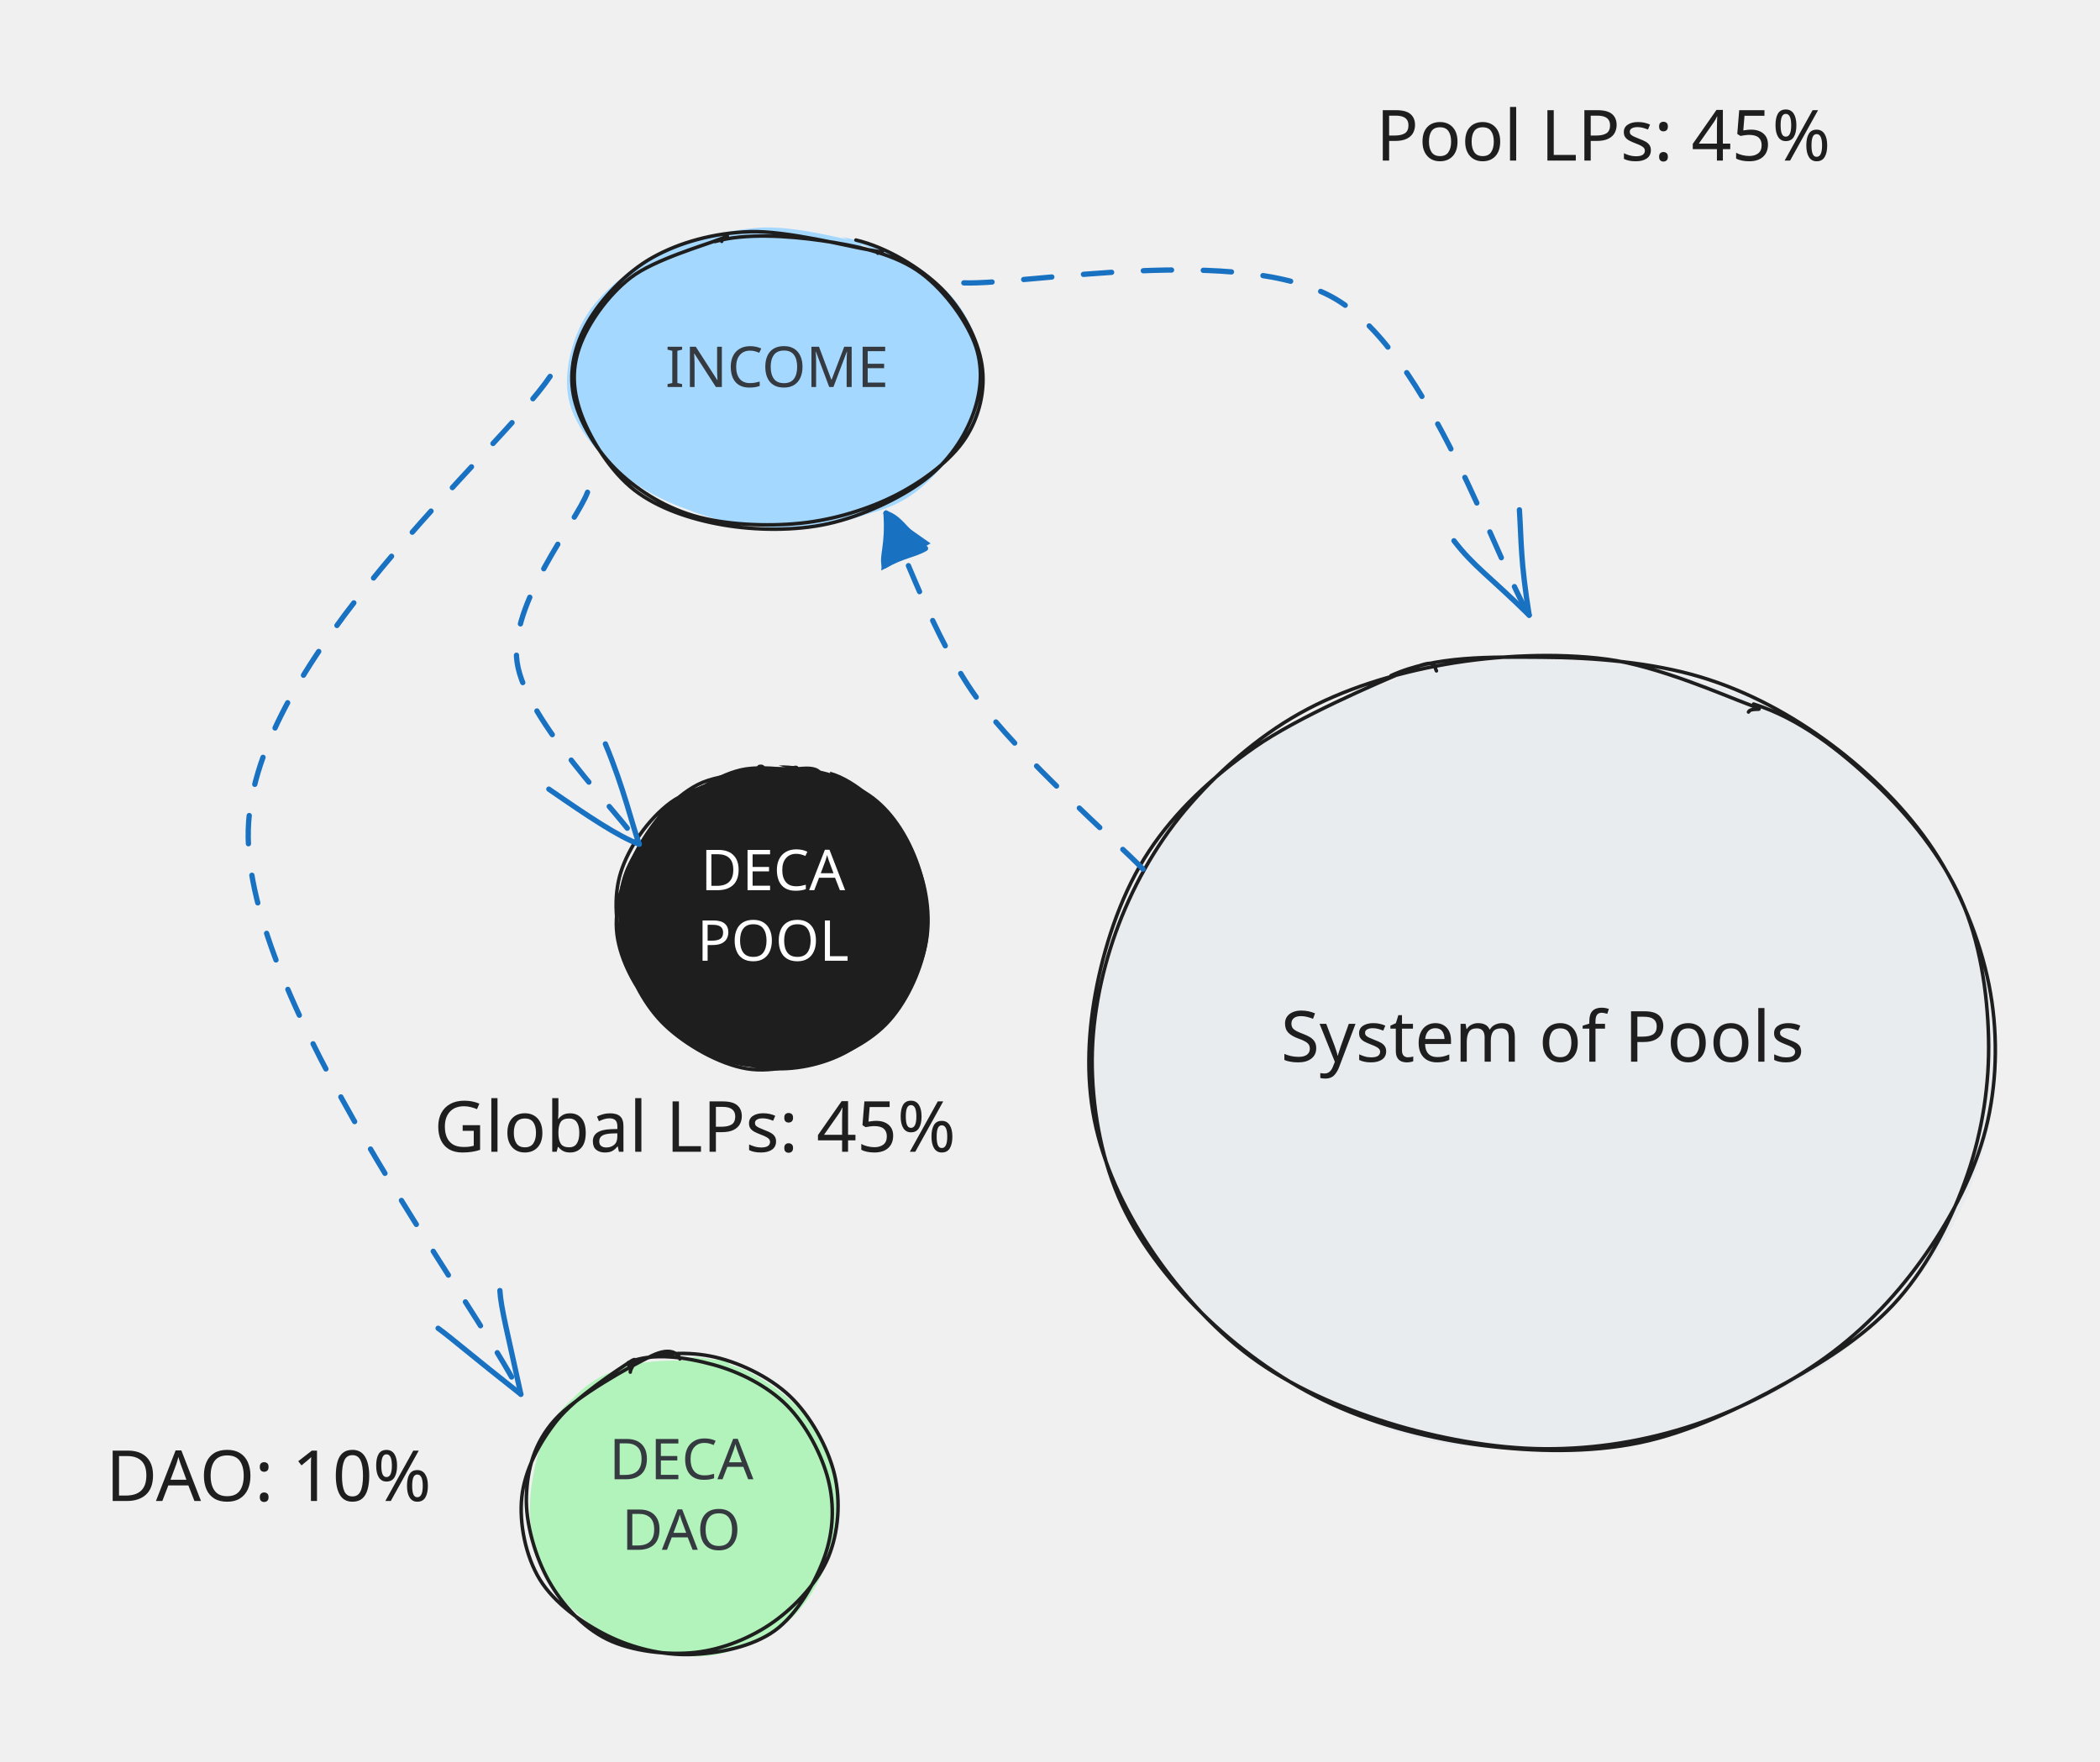
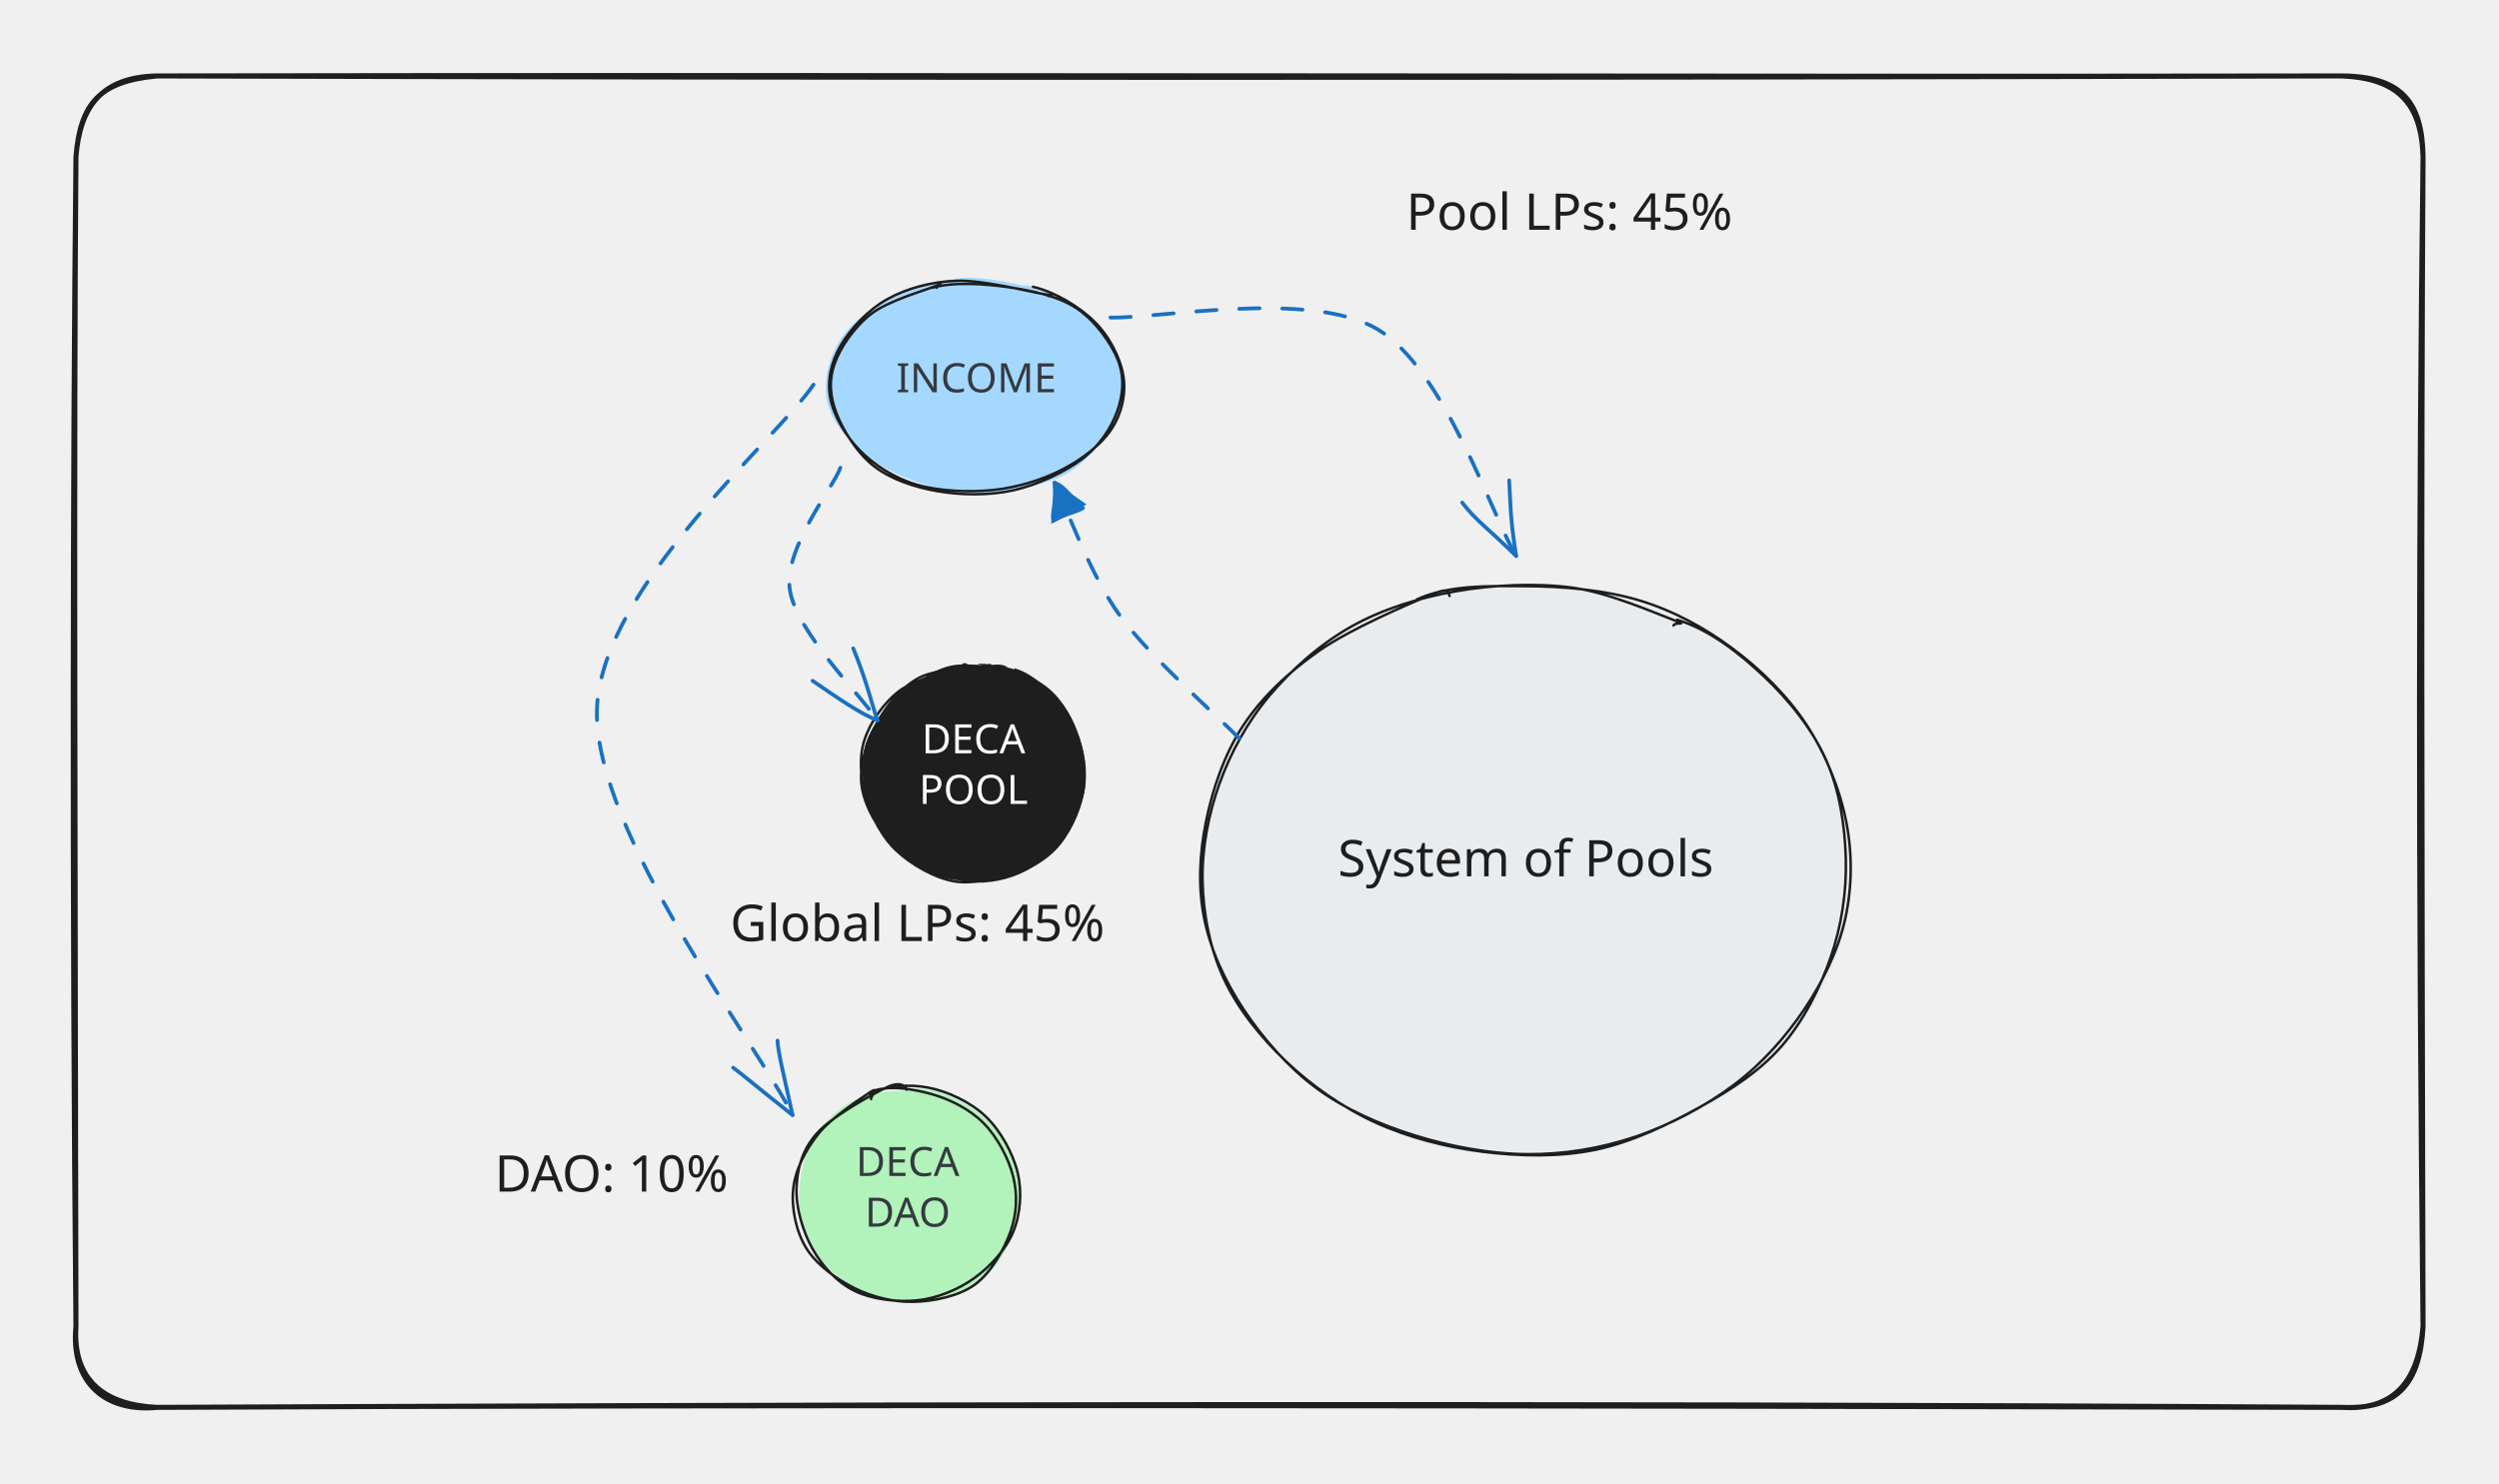
- <svg xmlns="http://www.w3.org/2000/svg" version="1.1" viewBox="0 0 595.225 499.5" width="1190.449" height="999">
+ <svg xmlns="http://www.w3.org/2000/svg" version="1.1" viewBox="0 0 987 586" width="1974" height="1172">
  
-   eyJ2ZXJzaW9uIjoiMSIsImVuY29kaW5nIjoiYnN0cmluZyIsImNvbXByZXNzZWQiOnRydWUsImVuY29kZWQiOiJ4nO1bWVfbSFx1MDAxNn7nV3A8p9+CuvYlb8aExDRbhyxAT1x1MDAxZo6wZVtYlowlwE6f/Pe5JcBabMnCNlx1MDAwMWbG5Fx1MDAxMKgqSVdV9S23qvhnY3OzXHUwMDE2TYZO7f1mzVx1MDAxObdsz22P7LvaO1N+64xCN/ChisS/h8HNqFx1MDAxNbfsRdEwfP/77/ZwaHXd6DJcYvpWK1x1MDAxONxf5njOwPGjXHUwMDEwXHUwMDFh/lx1MDAwNb9vbv5cdTAwMTN/Tz/I89xh6MTN44rUk1xiyZdcdTAwMWVcdTAwMDZ+/FQtNFwiWIqkgVx1MDAxYu7Aw1wip1xytVx1MDAxZNtcdTAwMGKdpMZcdTAwMTTV6oN+n7X2/Fx1MDAxM8/+eDCue1dbY8WTp3ZcXM87iSZeXHUwMDFjU1x1MDAxOMCrJ3VhNFxu+s53t1x1MDAxZPWgXHUwMDE258qLrlx1MDAxYVx1MDAwNTfdnu+EYeaaYGi33Ghiylx1MDAxMJqW2n43vkdSMobfpERcdTAwMTYhTDCiOFZKTyvN5ZQwi+dCaVx1MDAwNF4wMqH8XHUwMDBiO+YrXHTm0m71u1x1MDAxMJHfTto42mk5naTN3cNcdTAwMGJcdTAwMTLOLZ3+sGmTnuN2e1E8NNxC6Vx1MDAwZk1CceIxIFx1MDAxODNcIjGmydUmgGGzXHUwMDFkT4a/k55cdTAwMWbZXHUwMDAzp2ku8W88L919fvuh+1x1MDAxZSdNMm3IQ8nP5FxyTftcdTAwMGb56ZaecplpXHUwMDE3OeNo+uqpabLn9q/pId2vN75cIvHx7NPHqy90uzZt9/Pd/NveX9z5cN6it+OvvVGzv9fo8pPdu0Ev+5TH59ujUXBX9b5XzYH91ffFXHUwMDAxV3u97eM/d1x1MDAwZiedo2r3ffgp6e6bYdu+R1x0loRLhDhcdTAwMTNSJDPJc/1+fiy8oNVPgLWRXG54XHUwMDA2zpl+TWGZXHUwMDE1QllQKSRHVFWG8vwxWieU23bYc1xusIyWwrKi1FwiiFx1MDAxM6RcdOVcYqMsmFx1MDAxOYCZccRcdTAwMTRcdTAwMDBG8DRmllx1MDAwMHY0sv1waI9cdTAwMDBcYrPgxlx1MDAxNFlcYmtOMeFzYM3zMMZUc0EoSo3f0jDOVMzgtWiKXG5NNFVCsCdM0SSqwI9O3Fx1MDAxZjFloEzprj1wPdP3ySvHc1x1MDAxNzrwZFx1MDAxMkbOYDPobFx1MDAxZVx1MDAwN4FcdTAwMTfWMlxy6p7bNVx1MDAxM7rWgsCdUWauRy6I5rTBwG23vdRQteCptus7o2ZcdTAwMTVBXG5Gbtf1be/LoqCgN5xPj1x1MDAwM4it1Fx1MDAxMF7aoWNqTbkuRW2JXGJjxfKlj8hljFxuzlx1MDAxOKouwtuT88lg//pqe+uyfSmwr/euxuHrXHUwMDE2YUFFiVxic7GiXGLn2zziVMmsXHUwMDA2J8+dglXNXHUwMDAxK1KYXG6GX5fm3o89XHUwMDFlo4OTxmTSdI7rXHUwMDA39eg62L36cT5fxGIgVtTG3daX61Y4Otg/51/0TuPjd35cdTAwMTV8flvaiIUqglx1MDAxONAv6CNTqVx1MDAxMV2EsfJ+fmaMLSeOgiuLUiZcdTAwMTCSRFx1MDAwYpVcdTAwMTNHKpWlmdRcdTAwMDJLrbnEslx1MDAxMHCd+FNcdTAwMGW4S9Ihl5ezgGPU4jDcSs6RRYZmkKZcYkSKXHUwMDAwcC8mi1xuLFx1MDAwNXTWqrKIRVVZ3PnQqP/bPz462n8mRVxcoFx1MDAwZXlFNPFko6kkhZQvK4WEXHUwMDE3mljIxoSUiiSduVxipl2FnGv3S+v8+1xyXHUwMDBix339/eybvH3lUohL8lFO6IpSWITMpaRQUybBZqtkQF6PXHUwMDEyftuL9NEhvbFcdTAwMWL6rF4/v2v0mp3B6kooXHUwMDBmLjxcdTAwMTlt3XzCwXVv9C1cdTAwMWGfXYzP3pZcdTAwMTKWIFxmK4S0wlx1MDAxYVfPXHUwMDEzy/v5dSohJSVKyFx1MDAxOa+ohJRRm6FfooQy1kLC/+eUcKd+9ExCuEBcdTAwMWLmXHRhLpznVsJcdTAwMTT553FKkJZcdTAwMThcdTAwMWNrdZxcdTAwMWXuXHUwMDEzW7n106ubb1x1MDAxN8eNI2/vXHUwMDBmb//6lUshqF2hXHUwMDE0XHUwMDEytOrSrM3bqjNnaVx1MDAxNmORXXZNok+0MLV49GhWzVxum1xcx1x1MDAxMs7atXDHvbg98L7iz6NONCD7105/t1x1MDAxM6yuhc+1XHUwMDEyu0K2WXrfXHUwMDE1Vnj/6z2BovnSKddcYlxmuqNYddddPt1epyVg2lx1MDAxMlxcSlx1MDAwMbRCkdBJb8RcXEOFRVx1MDAxMebwpVx1MDAxMVx1MDAxNsW0s4ojXHUwMDEw1MJI03mGgMxcdTAwMThcdTAwMDKBpIaJwdewXHUwMDA2tZpcdTAwMWZ4ysxcXM1cdTAwMGY0XHUwMDBmXHUwMDFiR1x1MDAwN1x1MDAxZp7JXGYsUMe8XHUwMDE5yMdSbXm43Fx03FPDXHUwMDFjbJasXFxcdTAwMTHJNaVpW7hcYpvlnP3c2zpLbtEqXG7JKaNcdTAwMTLAXHRqzJMpXHUwMDEzr1xcKWZcdTAwMTHBJKFcdTAwMTSSXHUwMDE3TPKBpUxcdTAwMDF4plx1MDAxNlnOXHUwMDE0SGRJgJwkXHUwMDAySIKqVFxuNUWp1pZUnEIrraBcdTAwMTVOmjxaXHUwMDA0XHJcXFxu5ILX4OKX8lxi65SZVC/bo2jb9duu381cdTAwMDb2cC6hyk5MXGb/1o2Jclx1MDAwYllUXCIliJaSY0yBdVOtuvbQXHUwMDA0PfOujt9eXHUwMDFjQznKszGYpUdcdTAwMGVcdTAwMTZcdTAwMWNcdTAwMTJBRLliaiZcYmLBUEpKOSVKXHUwMDE4lZxcdMqzw6hcdTAwMTFcZlx1MDAwNm5cdTAwMDR9fVx1MDAxY7h+lO/TuPPqXHUwMDA2+T3Hnlx1MDAxOXB4qXRdLVx1MDAxYbn3XGKZtlx1MDAxOJqbZv1f8tNmgqP4l+nPf7+b23pcdTAwMGIyXyk0JMXgtjFcdTAwMTHqXaZSQGVcbmaELbxfIWji2lx1MDAxObwk99tI//9kwuS4eKlfc1x1MDAxOE1I8asnTuVu9LUwZmxcdTAwMWVAlLlcdTAwMDJ6YVKiXHUwMDA0y/eritIyc1RDJsUhTUm46X7xX1uMw1x1MDAwMFx0JTXkMLJka7xcdTAwMDKHXHUwMDE2OVx1MDAxY1xuQTJt5o6kRFx1MDAxMEHnWFx1MDAxZIywxZFcdTAwMTSKMUrNjnSeRJVCIHhqXHUwMDFkzufNcWhl/kKWyUVBa1x1MDAwNFwioJ5Cp5D3wF7aUjBcdTAwMDaKQIKNoKMlX45Sy7dcdTAwMTOylMogXHUwMDEyXHUwMDA0M1QqeDTMuVxutL5uXHUwMDA2zXHGWumTXHUwMDEwXHUwMDBiaUU4XHUwMDE4c81YKocwny2mLMql1lx1MDAxYVItrFx1MDAwNF1Inlx1MDAxOFuIQ7JBJKJcbkCLeOZ+M0BZXHUwMDE3e+pcdTAwMTR15E9cdTAwMTHBhFFcYuvq+6TlKfdcdTAwMWIhT6WpXHUwMDA1ZFx1MDAwNcmfZEjQxFxu3JMnXHUwMDE25nLAXHUwMDE5SFwiXHUwMDA2qD1cdTAwMGZ5Yq4scERcdTAwMThcdTAwMDH/UTEvS1x1MDAwND1ljFx1MDAxOf6GeviXrJc9nlx1MDAxNkSgxGbCvNR+zZvgTiAqoZVcdFx0MlxcXHUwMDE4bM5miYpbXHUwMDE4rIuAqFx0OFW0LHlW9sRcYqBcdTAwMGVcdTAwMDOqXGLCmFx1MDAxMFxurnRcdTAwMGWfc7BsXHUwMDA07CpcdTAwMDN6hajeNJdcdTAwMDK9cYtcdTAwMTJccjZcdTAwMTNMuKI860WVOcgnjVGljHOUto5F9yuAT1xcOYOcdXGpTFx1MDAxZF3IO1FcdTAwMDTULvhcdTAwMTO4tHyZ8Y1wKSRLllBcdTAwMTjyKaE1UGp2oY1TZlx1MDAwMegwgFx1MDAwZfwoYjRcdTAwMTfpeqjU7HWDzzWqiUyk81bcXHUwMDE0ZDtcdTAwMDQryNaZmWUzNpQqoFx1MDAwNk3l/21oXHSVgoPBXHUwMDEyMcgmpZaUacRSje5pS1qATIY0Z9RcdTAwMWOXZXrm1SsxaflmXo7dMdaQkVKFXGKVwJizNpRYXGaIVMH8NN/ftistnOzms1x1MDAwNfRqXHUwMDExqIBJXHUwMDBlvWHWM1x1MDAxNt1cdTAwMGbcXHUwMDBlU0wqJjjAXHUwMDFikvvM/WZw80QmLTy9V7xcdTAwMDRcblxcQSh7wqEgfDq89P/YPeqfhiPH2dr32a291PlYkit/vp1QyNozPFx0NrOYXHUwMDE5Vz28zrjFTKLCJZGcapT0bNlcdTAwMTF2s2lcIrhcdTAwMTAvdoR9JearcIQ9XHUwMDE5gcdcdTAwMWRcdHNGfHP/OHy/yfhvXHUwMDA1XHUwMDFiXHUwMDEzntPJTujstkRcdTAwMTRcZov2JDJh5zcgXG5cdTAwMWVdbVx1MDAxZkItXHUwMDA1wbLjXGJcdTAwMTLwXHUwMDA3popUP6T+XHUwMDE5/7jqda7OL26di4P6rj3paGf/dYOQ6SxcYlOJwdpBqIVl9jrMSivnRNJ5f1x1MDAxZDaLQYBcdTAwMWZcdTAwMThKTtaQ371cdTAwMTVcZu7Uj8zY/WL4zT71WZEni5GHISlkUjzhIFDz6zVuXHUwMDBlxlx1MDAxN6e3x/7u5OzsXGKfTpqvXHUwMDFieTx13Cb+S67Uhufa5U9wcDDm1Fx1MDAwZiFIXCKK5+z0zYFcdTAwMWUhkJEo8XJcdTAwMWLyv1x1MDAxZXpcdTAwMWa94NJ+KVx1MDAwMSx8+JOAuPFgc2v2cHhcdTAwMTJBb05TXGZcdTAwMTg+t/3QJUkgtVvXudsun1FcdTAwMWJcdTAwMGZcdTAwMDA3SHLi/O7nxs//XHUwMDAwKXr+qyJ9
+   eyJ2ZXJzaW9uIjoiMSIsImVuY29kaW5nIjoiYnN0cmluZyIsImNvbXByZXNzZWQiOnRydWUsImVuY29kZWQiOiJ4nO1bWVPbSlx1MDAxNn7nV1BMzVvQ7X3JmzGBQNhuWFx1MDAxMpi5RVx0W7aFZclYXHUwMDAy7NzKf5/TXHUwMDAyW4stWdgmgZkxKVx1MDAwMt0t6ai7v+V0N3+vra9vRKO+s/FxfcNcdTAwMTk2bM9tXHUwMDBl7MeNXHUwMDBmpvzBXHUwMDE5hG7gQ1x1MDAxNYl/XHUwMDBmg/tBI27ZiaJ++PGPP+x+32q70U1cdTAwMTB0rUbQe7rM8Zye40chNPxcdTAwMTf8vr7+d/w9/SDPc/uhXHUwMDEzN48rUk9cIiRfelx1MDAxNPjxU7XQiGApklx1MDAwNm64XHJcdTAwMGaLnCbUtmwvdJJcdTAwMWFTtFHrdbusse+fevbu4bDm3W5cdTAwMGVcdTAwMTVPntpyPe80XHUwMDFheXFMYVx1MDAwMK+e1IXRIOg639xm1IFanCsvumpcdTAwMTDctzu+XHUwMDEzhplrgr7dcKORKUNoUmr77fhcdTAwMWVJyVx1MDAxMH6TXHUwMDEyWYQwwYjiWCk9qTSXU8Isnlx1MDAwYqVcdTAwMWV4wcCE8lx1MDAwZuyYrySYXHUwMDFiu9FtQ0R+M2njaKfhtJI2j88vSDi3dPrDJk06jtvuRPHQcFx1MDAwYqU/NFx0xYnHgGDMiMSYJlebXHUwMDAw+nvNeDL8lfT8wO45e+ZcdTAwMTL/3vPS3ec3n7tvPGmSaUOeS34mb2jaf8pPt/SUy0y7yFx1MDAxOUaTV09Nk323e0eP6EGtfo7E7uXn3dszurUxaffzw+zbPl3c+nTVoFx1MDAwZsPzzmCvu19v89Odx14n+5Tx8+3BIHiset/bvZ597vvikKv9ztbJnztHo9Zxtfs+/5R0932/aT+hXHUwMDA0S8IlQpxcdCmSmeS5fjc/XHUwMDE2XtDoJsBaS1x1MDAwNTxcdTAwMDXnTL+msMxcbqEsqFx1MDAxNJIjqipDefZcdTAwMTitXHUwMDEyyk077DhcdTAwMDVYRlx1MDAwYmFZUWpcdTAwMTHEXHTShHKEUVx1MDAxNsxcZsDMOGJcblx1MDAwMCN4XHUwMDFhM1x1MDAwYlx1MDAwMDtcdTAwMWHYfti3XHUwMDA3XHUwMDAwhGlwY4oshDWnmPBcdTAwMTmw5nlcdTAwMThjqrkgXHUwMDE0pcZvYVx1MDAxOGcqpvBaNEWFJpoqIdhcdTAwMGKmaFx1MDAxMlXgR6fuj5gyUKZ0x+65nun75JXjuVx1MDAwYlx1MDAxZHg6XG4jp7dcdTAwMWW01k+CwFx1MDAwYjcyXHJqnts2XHUwMDEzeqNcdTAwMDGBO4PMXFyPXFxcdTAwMTDNSYOe22x6qaFqwFNt13dcdTAwMDZ7VVx1MDAwNClcdTAwMTi4bde3vbN5QUFvOJ/HXHUwMDAziK3UXHUwMDEw3tihY2pNuS5FbYlcYmPF8qVj5DJGXHUwMDA1Z1xmVVx1MDAxN+Gt0dWod3B3u7V507xcdTAwMTHY1/u3w/Bti7CgokSEuVhShPNtxjhVMqvByXMnYFUzwIpcdTAwMTSmguG3pblPY4+H6PC0Plx1MDAxYe05J7XDWnRcdTAwMTfs3P64mi1iMVx1MDAxMCtq407j7K5cdTAwMTFcdTAwMGVcdTAwMGVcdTAwMGau+Jneru9+47fB1/eljVioXCKIXHUwMDAx/YI+MpVcdTAwMWHReVx1MDAxOCvv51fG2GLiKLiyKGVcdTAwMDIhSbRQOXGkUlmaSS2w1JpLLFx1MDAwYlx1MDAwMdeKP+WAuyEtcnMzXHI4Ri1cdTAwMGXDreRcZllkaFxuaYpApFxiXHUwMDAw99tkUYGlgM5aVlx1MDAxNrGoKovbn+q1f/snx8dcdTAwMDevpIhz1CGviCaebDSVpJDyRaWQ8EJcdTAwMTNcdTAwMGLZmJBSkaQz58G0rZBz5541rr7ds3DY1d8uL+TDXHUwMDFil0JcXJKPckKXlMJcImQuJIWaMlx0NlslXHUwMDAz8naU8GI/0sdH9N6u68ta7eqx3tlr9ZZXQnl47clo8/4zXHUwMDBl7jqDi2h4eT28fF9KWIIwrFx1MDAxMNJcbmtcXD1PLO/nt6mElJQoIWe8olx1MDAxMlJGbYZ+iVx1MDAxMspYXHUwMDBiXHT/n1PC7drxK1x04Vx1MDAxY22YJYS5cF5bXHRT5J/HKUFaYnCs1XF6dEBs5da+395fXFyf1I+9/S/ewd1cdTAwMWKXQlC7QikkaNmlWZs3VWvG0izGXCK77JpEn2hhavFobFbNXG6bXFzFXHUwMDEyzsq1cNu9fjj0zvHXQSvqkYM7p7vTXG6W18LXWoldXCLbLL3vXHUwMDEyK7z/9Z5A0XzphGtcdTAwMDRcdTAwMDbdUay66y6fbm/TXHUwMDEyMG1cdC6lXHUwMDAwWqFI6KQ3Yq6hwqJcYnP40lxii2LaWcZcdTAwMTFcYmphpOksQ0CmXGaBQFLDxOArWINazlx1MDAwZrxkZi7nXHUwMDA39o7qx4efXslcZsxRx7xcdTAwMTnIx1JtebjcXHQ8UcNcZmyWrFxcXHUwMDExyTWlaVs4XHUwMDBmm+Wc/drbOlx1MDAwYm7RKlxuySmjXHUwMDEywFx0asyTKVx1MDAxM69cXClmXHUwMDExwSShXHUwMDE0klx1MDAxN0zygaVMXHUwMDAxeKZcdTAwMDZZzFx1MDAxNEhkSYCcJFx1MDAwMkiCqlRcbjVBqdaWVJxCK62gXHUwMDE1TpqMLYJcdTAwMDYuXHUwMDA1csErcPFcdTAwMGJ5hFXKTKqX7UG05fpN129nXHUwMDAzez6XUGUnJoZ/495EuYksKpFcdTAwMTJES8kxpsC6qVZtu2+CnnpXx2/Oj6FcdTAwMWPl2Vx1MDAxOMzSI1x1MDAwN1x1MDAwYlx1MDAwZYkgolxcMTVcdTAwMTVcdTAwMDSxYCglpZxcdTAwMTIljEpOXHUwMDA15dlhVFx1MDAwZno9N4K+Plx0XFw/yvdp3Hk1g/yOY09ccji8VLpuI1x1MDAxYbhPXGKZtOibm2b9X/LTeoKj+JfJz399mNl6XHUwMDEzMl8pNCTF4LYxXHUwMDEx6kOmUkBlXG5mhM29XyFo4topvCT3W0v//2LC5Lh4qV9zXHUwMDE4TUjxqydO5W70rTBmbFx1MDAxZUCUuVx1MDAwMnphUqJcdTAwMDTLT6uK0jJzVEMmxSFNSbjpafFfW4zDXHUwMDAwXHQlNeQwsmRrvFx1MDAwModcdTAwMTY5XHUwMDFjXG5BMm3mjqREXHUwMDEwQWdYXHUwMDFkjLDFkVx1MDAxNIoxSs2OdJ5ElUIgeGpcdTAwMTXO591xaGX+QpbJRUFrXHUwMDA0XCKgnkKnkPfMXtpSMFx1MDAwNopAgo2goyVfjFLLt1x1MDAxM7KUyiBcdTAwMTJcdTAwMDQzVCp4NMy5XG60vmpcdTAwMDbNccZK6ZNcdTAwMTBcdTAwMGJpRThcdTAwMThzzVgqhzCfTaYsyqXWXHUwMDFhUi2sXHUwMDA0nUueXHUwMDE4W4hDskEkolxuQIt45n5TQFlcdTAwMTV76lx1MDAxNHXkT1x1MDAxMcGEUVxi6+r7pOUp9zshT6WpXHUwMDA1ZFx1MDAwNcmfZEjQxFxuPJEnXHUwMDE25nLAXHUwMDE5SFwiXHUwMDA2qL1cdTAwMGV5Yq4scERcdTAwMThcdTAwMDH/UTErS1x1MDAwND1ljFx1MDAxOf6GeviXrJeNT1x1MDAwYlwiUGIzYX7Xfs274E4gKqGVXHRcdDJcXFx1MDAxOGzOpomKW1x1MDAxOKyLgKhcdDhVtCh5VvbEXGKgXHUwMDBlXHUwMDAzqlxiwphcdTAwMTBcbq50XHUwMDA2n3OwbFx1MDAwNOwqXHUwMDAzeoWo3jWXXHUwMDAyvXGLXHUwMDEyXHI2XHUwMDEzTLiiPOtFlTnIJ41RpYxzlLaORfcrgE9cXDmFnFVxqUxcdTAwMWRdyDtRXHUwMDA01C74XHUwMDBiuLR8mfGdcCkkS5ZQXHUwMDE48imhNVBqdqGNU2ZcdTAwMDHoMIBcdTAwMGX8KGI0XHUwMDE36Wqo1Ox1g881qolMpLNW3Fx1MDAxNGQ7XHUwMDA0K8jWmZllUzaUKqBcdTAwMDZN5f9taFx0lYKDwVx1MDAxMjHIJqWWlGnEUo2eaEtagEyGNGfUXHUwMDFjl2V66tUrMWn5Zl6O3THWkJFShVxilcCY0zaUWFxmiFTB/DTf37crLZzs5rNcdPRqXHUwMDExqIBJXHUwMDBlvWHWM+bdXHUwMDBm3Fx1MDAwZVNMKiY4wFx1MDAxYpL7zP2mcPNCJi08vVe8XHUwMDA0XG5cXEEoe8GhIPy9f+N/2Tnuflx1MDAwZlx1MDAwN46zeeCzXHUwMDA3e6HzsSRX/no7oZC1Z3hcdTAwMTJsZjEzLnt4nXGLmUSFS1wiOdUo6dmyI+xm00RwIX7bXHUwMDEx9qWYr8JcdTAwMTH2ZFx1MDAwNMY7XHUwMDEy5oz4+sFJ+HGd8X9cdTAwMTZsTHhOKzuhs9tcdTAwMTJR0C/ak8iEnd+AKHh0tX1cYrVcdTAwMTBcdTAwMDTLjiNIwFx1MDAxZpgqUv2Q+lf847bTur26fnCuXHUwMDBmazv2qKWdg7dcckKmsyBMJVx1MDAwNitcdTAwMDehXHUwMDE2ltnrMCutnFx1MDAxM0ln/XXYNFx1MDAwNlx1MDAwMX5gKDlZQX73XjC4XTs2Y/eL4Tf91FdFnixGXHUwMDFlhqSQSfGCg0B753d4rze8/v5w4u+MLi+P8ffR3ttGXHUwMDFlT1x1MDAxZLeJ/5IrteG5cvlcdTAwMTNcdTAwMWNcdTAwMWOMOfVDXGKSiOJcdTAwMTk7fTOgR1xiZCRK/L5ccvlfXHUwMDBmvV0vuLF/l1x1MDAwMFx1MDAxNj58XHUwMDE1QFx1MDAxYziNKLfRltpdkvnC1OZcdTAwMTLDXHUwMDFjM1Tdi16cfantu+efyJeb087lbjvcuWyxt1xyRlxuKYPAhFx1MDAxMszMWjdLOji+nlBLLnUur1xcXHUwMDE3ibTmXHUwMDFjzUvL3/icuqJYrua0zHSyPl7JXyBZVyheVVYkPXsrXHUwMDFk71p7zs827H7/NIJbTkKDV3Obz1hObrPx4DqPW+Wdvfb8XHUwMDBlZtY58bv+XFz7+Vx1MDAxZovHqi4ifQ==
  <defs>
    <style class="style-fonts">
      @font-face {
        font-family: "Virgil";
        src: url("https://unpkg.com/@excalidraw/excalidraw@undefined/dist/excalidraw-assets/Virgil.woff2");
      }
      @font-face {
        font-family: "Cascadia";
        src: url("https://unpkg.com/@excalidraw/excalidraw@undefined/dist/excalidraw-assets/Cascadia.woff2");
      }
      @font-face {
        font-family: "Assistant";
        src: url("https://unpkg.com/@excalidraw/excalidraw@undefined/dist/excalidraw-assets/Assistant-Regular.woff2");
      }
    </style>
  </defs>
-   <rect x="0" y="0" width="595.225" height="499.5" fill="transparent" />
-   <g stroke-linecap="round" transform="translate(309.2246 185.5) rotate(0 128 112.5)">
+   <rect x="0" y="0" width="987" height="586" fill="transparent" />
+   <g stroke-linecap="round" transform="translate(474.6123 230.75) rotate(0 128 112.5)">
    <path d="M79.31 8.27 C91.48 2.01, 109.52 0.3, 124.29 -0.07 C139.06 -0.43, 154.32 1.94, 167.92 6.08 C181.53 10.21, 194.4 17.07, 205.93 24.75 C217.46 32.43, 229.27 41.47, 237.13 52.15 C244.99 62.82, 250.01 76.17, 253.08 88.8 C256.16 101.43, 257.44 115.08, 255.59 127.94 C253.74 140.8, 248.87 154.45, 241.97 165.95 C235.08 177.44, 225.25 188.38, 214.2 196.88 C203.16 205.38, 189.4 212.29, 175.71 216.95 C162.03 221.62, 146.78 224.35, 132.1 224.89 C117.41 225.43, 101.36 224.15, 87.61 220.2 C73.86 216.26, 61.05 209.09, 49.61 201.22 C38.16 193.34, 26.8 183.69, 18.95 172.94 C11.1 162.2, 5.37 149.6, 2.51 136.75 C-0.35 123.91, -0.42 108.87, 1.79 95.88 C4 82.89, 9.08 70.02, 15.77 58.84 C22.46 47.65, 29.36 37.7, 41.91 28.78 C54.46 19.87, 80.83 9.46, 91.09 5.37 C101.34 1.27, 102.77 2.47, 103.43 4.22 M115.92 2 C129.61 -0.84, 145.92 1.78, 160.22 4.7 C174.52 7.63, 189.8 12.39, 201.71 19.54 C213.62 26.69, 223.31 37.34, 231.69 47.58 C240.06 57.82, 248.2 68.91, 251.96 80.99 C255.71 93.06, 255.51 106.83, 254.23 120.03 C252.95 133.23, 250.33 148.3, 244.29 160.17 C238.24 172.03, 228.37 182.16, 217.97 191.22 C207.57 200.27, 194.71 209.05, 181.89 214.5 C169.06 219.95, 155.49 222.52, 141.01 223.91 C126.53 225.29, 109.25 225.99, 95.01 222.81 C80.76 219.63, 67.28 212.06, 55.54 204.82 C43.79 197.57, 32.87 189.65, 24.52 179.32 C16.18 169, 9.57 155.37, 5.46 142.88 C1.35 130.38, -1.37 117.32, -0.13 104.35 C1.11 91.37, 7.02 76.65, 12.91 65.04 C18.81 53.43, 25.22 43.61, 35.24 34.7 C45.27 25.79, 59.7 17.1, 73.07 11.56 C86.43 6.03, 108.51 2.85, 115.43 1.49 C122.34 0.14, 114.26 1.55, 114.56 3.44" stroke="none" stroke-width="0" fill="#e9ecef" />
    <path d="M85.04 6.03 C97.49 0.33, 113.24 0.75, 127.85 0.82 C142.47 0.88, 159.11 2.31, 172.74 6.41 C186.37 10.52, 198.64 17.25, 209.66 25.44 C220.68 33.63, 231.39 44.18, 238.86 55.54 C246.34 66.9, 251.97 80.84, 254.52 93.62 C257.07 106.39, 256.92 119.81, 254.19 132.18 C251.45 144.55, 245.43 156.9, 238.1 167.84 C230.78 178.78, 221.39 189.39, 210.23 197.81 C199.07 206.23, 184.74 213.8, 171.14 218.37 C157.53 222.94, 143.1 225.33, 128.59 225.23 C114.08 225.14, 97.98 222.14, 84.1 217.79 C70.22 213.45, 56.59 207.46, 45.32 199.14 C34.05 190.83, 23.89 179.11, 16.5 167.91 C9.1 156.7, 3.41 144.28, 0.95 131.91 C-1.51 119.53, -0.85 106.35, 1.73 93.66 C4.32 80.97, 9.02 67, 16.46 55.78 C23.9 44.56, 34.18 34.89, 46.39 26.35 C58.6 17.81, 81.13 8.16, 89.72 4.55 C98.3 0.94, 97.05 2.99, 97.92 4.69 M187.82 14.09 C201.02 18.26, 212.33 27.31, 222.12 36.52 C231.91 45.73, 241.18 57.31, 246.56 69.35 C251.94 81.38, 254.1 95.73, 254.41 108.73 C254.73 121.74, 252.69 135.06, 248.45 147.37 C244.22 159.68, 237.62 172.73, 229.01 182.6 C220.39 192.48, 209.04 199.8, 196.78 206.62 C184.51 213.44, 169.72 220.57, 155.44 223.51 C141.15 226.45, 125.56 226.09, 111.06 224.28 C96.56 222.47, 81.4 218.58, 68.44 212.63 C55.49 206.68, 43.28 198.04, 33.33 188.58 C23.38 179.13, 14.24 167.78, 8.74 155.9 C3.24 144.03, 0.63 130.21, 0.35 117.35 C0.07 104.5, 2.66 90.98, 7.05 78.78 C11.44 66.59, 18.02 54.53, 26.7 44.18 C35.39 33.84, 46.88 23.62, 59.18 16.73 C71.48 9.83, 85.98 5.38, 100.5 2.83 C115.03 0.27, 132.01 -0.5, 146.3 1.39 C160.6 3.28, 179.58 11.66, 186.26 14.15 C192.94 16.64, 187.03 14.69, 186.37 16.35" stroke="#1e1e1e" stroke-width="1" fill="none" />
  </g>
-   <g transform="translate(372.2052 285.4505) rotate(0 65.00977 12.5)">
+   <g transform="translate(537.5929 330.7005) rotate(0 65.00977 12.5)">
    <text x="65.01" y="0" font-family="Segoe UI Emoji" font-size="20px" fill="#1e1e1e" text-anchor="middle" style="white-space: pre;" direction="ltr" dominant-baseline="text-before-edge">System of Pools</text>
  </g>
-   <g stroke-linecap="round" transform="translate(175.2246 217.5) rotate(0 44 42.5)">
+   <g stroke-linecap="round" transform="translate(340.6123 262.75) rotate(0 44 42.5)">
    <path d="M45.47 -0.5 C53.05 -0.89, 62.76 3.03, 69.32 7.53 C75.87 12.03, 81.73 19.49, 84.81 26.5 C87.89 33.5, 89.1 42.19, 87.78 49.58 C86.46 56.96, 82.36 65.17, 76.88 70.79 C71.39 76.42, 62.57 81.19, 54.87 83.33 C47.18 85.46, 38.12 86.08, 30.68 83.61 C23.24 81.15, 15.17 74.6, 10.24 68.56 C5.31 62.52, 1.9 54.78, 1.09 47.39 C0.29 40, 1.92 31.16, 5.4 24.24 C8.89 17.32, 14.2 9.95, 22.01 5.88 C29.81 1.82, 46.3 0.3, 52.24 -0.15 C58.19 -0.6, 58.06 2.33, 57.68 3.18 M60.04 1.25 C67.58 3.26, 75.98 11.41, 80.43 17.72 C84.87 24.03, 86.42 31.39, 86.72 39.1 C87.01 46.81, 85.82 56.96, 82.18 63.98 C78.53 70.99, 71.56 77.55, 64.85 81.19 C58.14 84.83, 49.58 86.6, 41.93 85.79 C34.27 84.98, 25.38 81.13, 18.9 76.34 C12.42 71.55, 6.03 64.35, 3.03 57.03 C0.03 49.72, -0.9 39.75, 0.91 32.46 C2.71 25.16, 8.23 18.61, 13.85 13.25 C19.46 7.89, 26.84 2.14, 34.61 0.3 C42.39 -1.55, 56.23 1.54, 60.51 2.2 C64.78 2.85, 60.96 3.3, 60.26 4.23" stroke="none" stroke-width="0" fill="#1e1e1e" />
    <path d="M46.6 0.9 C54.19 0.83, 64.7 3.64, 71.01 7.89 C77.32 12.14, 81.78 19.33, 84.46 26.43 C87.13 33.52, 88.5 42.71, 87.06 50.46 C85.63 58.21, 81.36 67.33, 75.82 72.93 C70.28 78.53, 61.77 82.64, 53.84 84.07 C45.91 85.5, 35.7 84.29, 28.22 81.51 C20.75 78.72, 13.76 73.27, 8.97 67.36 C4.19 61.44, 0.05 53.46, -0.47 46.02 C-0.99 38.57, 2.01 29.51, 5.84 22.67 C9.67 15.82, 15.47 8.61, 22.51 4.95 C29.55 1.29, 43.61 1.45, 48.09 0.7 C52.56 -0.05, 49.56 -0.17, 49.38 0.44 M38.54 1.21 C45.8 -0.13, 56.6 0.14, 63.69 3.62 C70.79 7.1, 77.32 15.15, 81.12 22.09 C84.93 29.03, 86.92 37.58, 86.52 45.26 C86.11 52.93, 83.09 62.16, 78.71 68.13 C74.34 74.09, 67.29 78.13, 60.25 81.02 C53.2 83.91, 44.25 86.76, 36.45 85.47 C28.64 84.18, 19.25 78.79, 13.42 73.29 C7.59 67.8, 3.58 59.75, 1.46 52.5 C-0.65 45.24, -1.5 36.85, 0.74 29.77 C2.97 22.68, 8.5 14.71, 14.88 9.99 C21.27 5.27, 34.88 3.11, 39.04 1.45 C43.19 -0.21, 39.66 -0.63, 39.82 0.05" stroke="#1e1e1e" stroke-width="1" fill="none" />
  </g>
-   <g transform="translate(197.3346 239.948) rotate(0 21.77734 20)">
+   <g transform="translate(362.7223 285.198) rotate(0 21.77734 20)">
    <text x="21.777" y="0" font-family="Segoe UI Emoji" font-size="16px" fill="#ffffff" text-anchor="middle" style="white-space: pre;" direction="ltr" dominant-baseline="text-before-edge">DECA</text>
    <text x="21.777" y="20" font-family="Segoe UI Emoji" font-size="16px" fill="#ffffff" text-anchor="middle" style="white-space: pre;" direction="ltr" dominant-baseline="text-before-edge">POOL</text>
  </g>
-   <g stroke-linecap="round" transform="translate(149.2246 384.5) rotate(0 44 42.5)">
+   <g stroke-linecap="round" transform="translate(314.6123 429.75) rotate(0 44 42.5)">
    <path d="M46.12 0.2 C53.67 0.05, 62.91 3.88, 69.4 8.21 C75.89 12.53, 82.01 19.24, 85.06 26.15 C88.11 33.05, 89.24 42.15, 87.7 49.66 C86.16 57.17, 81.24 65.42, 75.81 71.2 C70.37 76.98, 62.65 82.56, 55.08 84.34 C47.5 86.13, 37.78 84.45, 30.36 81.91 C22.93 79.38, 15.41 74.87, 10.55 69.13 C5.68 63.39, 2.03 55.12, 1.19 47.47 C0.34 39.81, 1.94 30.26, 5.46 23.22 C8.97 16.17, 14.46 8.89, 22.28 5.19 C30.11 1.49, 46.56 1.32, 52.42 1 C58.29 0.68, 57.54 2.66, 57.47 3.29 M52.37 1.38 C59.57 2.16, 66.67 5.51, 72.26 10.7 C77.85 15.9, 83.69 24.87, 85.91 32.54 C88.13 40.2, 87.73 49.45, 85.59 56.69 C83.45 63.94, 78.92 71.4, 73.08 76.01 C67.25 80.63, 58.57 83.66, 50.59 84.38 C42.6 85.11, 32.53 83.81, 25.18 80.35 C17.83 76.89, 10.51 69.96, 6.49 63.64 C2.48 57.31, 0.91 49.98, 1.09 42.4 C1.27 34.82, 3.12 24.71, 7.57 18.16 C12.01 11.61, 20.28 5.9, 27.76 3.1 C35.23 0.3, 48.79 1.45, 52.42 1.36 C56.05 1.27, 50.09 2.09, 49.54 2.54" stroke="none" stroke-width="0" fill="#b2f2bb" />
    <path d="M28.96 2.52 C35.68 -0.97, 44.47 -1.52, 52.09 -0.06 C59.7 1.4, 68.78 5.69, 74.65 11.28 C80.53 16.87, 85.49 25.89, 87.31 33.49 C89.13 41.09, 88.44 49.93, 85.58 56.89 C82.72 63.84, 76.45 70.71, 70.14 75.22 C63.84 79.73, 55.64 83.12, 47.76 83.96 C39.88 84.79, 29.77 83.62, 22.87 80.23 C15.96 76.85, 10.13 70.4, 6.31 63.64 C2.5 56.88, -0.31 47.28, -0.02 39.67 C0.26 32.07, 2.1 24.64, 8.02 18.01 C13.94 11.37, 29.56 2.75, 35.47 -0.13 C41.38 -3.01, 43.28 -0.2, 43.48 0.75 M28.88 1.77 C35.74 -1.24, 45.39 0.33, 52.87 2.36 C60.36 4.38, 68.34 8.44, 73.79 13.9 C79.24 19.36, 83.78 27.95, 85.56 35.11 C87.34 42.26, 87.02 49.71, 84.49 56.82 C81.96 63.93, 76.75 73.15, 70.39 77.77 C64.02 82.39, 54.21 84.31, 46.28 84.54 C38.35 84.76, 29.9 82.65, 22.82 79.12 C15.73 75.58, 7.82 69.86, 3.8 63.31 C-0.22 56.76, -2.14 47.35, -1.31 39.81 C-0.49 32.27, 3.61 24.45, 8.72 18.08 C13.83 11.7, 25.87 3.83, 29.32 1.57 C32.77 -0.7, 29.21 3.58, 29.43 4.48" stroke="#1e1e1e" stroke-width="1" fill="none" />
  </g>
-   <g transform="translate(171.3346 406.948) rotate(0 21.77734 20)">
+   <g transform="translate(336.7223 452.198) rotate(0 21.77734 20)">
    <text x="21.777" y="0" font-family="Segoe UI Emoji" font-size="16px" fill="#343a40" text-anchor="middle" style="white-space: pre;" direction="ltr" dominant-baseline="text-before-edge">DECA</text>
    <text x="21.777" y="20" font-family="Segoe UI Emoji" font-size="16px" fill="#343a40" text-anchor="middle" style="white-space: pre;" direction="ltr" dominant-baseline="text-before-edge">DAO</text>
  </g>
-   <g stroke-linecap="round" transform="translate(162.2246 65.5) rotate(0 58 42)">
+   <g stroke-linecap="round" transform="translate(327.6123 110.75) rotate(0 58 42)">
    <path d="M76.28 1.67 C85.14 3.12, 94.23 8.25, 100.67 13.62 C107.11 18.99, 112.78 27.17, 114.91 33.91 C117.03 40.64, 116.29 47.5, 113.41 54.04 C110.53 60.58, 104.7 68.24, 97.63 73.14 C90.57 78.05, 80.48 82.06, 71.03 83.49 C61.58 84.91, 50.15 84.03, 40.92 81.68 C31.7 79.32, 22.23 74.47, 15.67 69.36 C9.11 64.25, 3.82 57.73, 1.55 51.02 C-0.72 44.32, -1.02 35.86, 2.04 29.14 C5.09 22.41, 12.5 15.28, 19.87 10.67 C27.23 6.06, 35.8 2.41, 46.23 1.48 C56.65 0.55, 75.09 4.16, 82.41 5.09 C89.74 6.02, 90.48 6.61, 90.19 7.03 M82.54 4.54 C91.52 6.4, 100.53 11.62, 106.09 17.06 C111.64 22.5, 115.08 30.36, 115.88 37.18 C116.68 43.99, 114.69 51.36, 110.9 57.95 C107.1 64.53, 100.92 72.5, 93.12 76.68 C85.33 80.87, 73.72 82.52, 64.14 83.06 C54.56 83.6, 44.27 82.53, 35.65 79.93 C27.02 77.33, 18.52 72.86, 12.4 67.46 C6.28 62.05, 0.36 54.71, -1.07 47.49 C-2.5 40.27, -0.33 30.91, 3.83 24.16 C7.98 17.41, 15.62 11.19, 23.84 7 C32.06 2.82, 43.52 -0.32, 53.15 -0.96 C62.77 -1.6, 76.81 2.29, 81.6 3.14 C86.39 3.99, 82.31 3.3, 81.89 4.13" stroke="none" stroke-width="0" fill="#a5d8ff" />
    <path d="M80.38 2.55 C88.99 4.57, 98.6 10.34, 104.55 16.22 C110.5 22.09, 114.94 30.69, 116.07 37.79 C117.21 44.88, 115.41 52.62, 111.37 58.79 C107.34 64.95, 99.64 70.77, 91.86 74.78 C84.07 78.79, 74.24 81.85, 64.66 82.83 C55.08 83.82, 43.13 83.28, 34.37 80.69 C25.6 78.1, 17.75 72.99, 12.07 67.28 C6.39 61.57, 1.57 53.34, 0.29 46.42 C-0.99 39.51, 0.64 32.3, 4.39 25.81 C8.13 19.32, 15.12 11.74, 22.78 7.47 C30.43 3.2, 40.08 0.53, 50.33 0.18 C60.59 -0.17, 78.26 4.35, 84.3 5.37 C90.34 6.39, 86.89 5.77, 86.59 6.28 M40.45 2.97 C48.91 0.56, 60.94 1.34, 70.45 2.68 C79.97 4.03, 90.3 6.22, 97.55 11.02 C104.79 15.82, 111.22 24.7, 113.9 31.48 C116.58 38.26, 115.98 45.21, 113.64 51.72 C111.31 58.23, 106.71 65.32, 99.87 70.53 C93.03 75.74, 82.14 80.83, 72.6 82.96 C63.06 85.09, 51.79 84.89, 42.63 83.3 C33.47 81.72, 24.25 78.58, 17.61 73.46 C10.97 68.35, 5.39 59.35, 2.79 52.6 C0.19 45.86, -0.28 39.55, 2.02 32.98 C4.32 26.41, 9.91 18.32, 16.57 13.19 C23.23 8.07, 37.7 3.95, 41.99 2.23 C46.28 0.52, 42.21 2.21, 42.34 2.92" stroke="#1e1e1e" stroke-width="1" fill="none" />
  </g>
-   <g transform="translate(188.6578 97.30152) rotate(0 31.55469 10)">
+   <g transform="translate(354.0454 142.5515) rotate(0 31.55469 10)">
    <text x="31.555" y="0" font-family="Segoe UI Emoji" font-size="16px" fill="#343a40" text-anchor="middle" style="white-space: pre;" direction="ltr" dominant-baseline="text-before-edge">INCOME</text>
  </g>
  <g stroke-linecap="round">
-     <g transform="translate(322.9944 245.2647) rotate(0 -35.38974 -49.89269)">
+     <g transform="translate(488.3821 290.5147) rotate(0 -35.38974 -49.89269)">
      <path d="M0.98 1.12 C-6.58 -6.77, -34.09 -30.72, -46.23 -47.54 C-58.37 -64.35, -67.62 -91.17, -71.86 -99.79" stroke="#1971c2" stroke-width="1.5" fill="none" stroke-dasharray="8 9" />
    </g>
-     <g transform="translate(322.9944 245.2647) rotate(0 -35.38974 -49.89269)">
+     <g transform="translate(488.3821 290.5147) rotate(0 -35.38974 -49.89269)">
      <path d="M-72.06 -100.23 L-59.23 -91.21 L-73.22 -83.52 L-71.76 -100.91" stroke="none" stroke-width="0" fill="#1971c2" fill-rule="evenodd" />
      <path d="M-71.86 -99.79 C-67.96 -98.2, -67.79 -96.72, -60.67 -89.8 M-60.67 -89.8 C-63.41 -88.07, -67.54 -87.68, -72.32 -84.8 M-72.32 -84.8 C-73.14 -87.68, -71.2 -90.64, -71.86 -99.79 M-71.86 -99.79 C-71.86 -99.79, -71.86 -99.79, -71.86 -99.79" stroke="#1971c2" stroke-width="1.5" fill="none" />
    </g>
  </g>
  <mask />
  <g stroke-linecap="round">
-     <g transform="translate(156.6162 240.4539) rotate(178.172 5.523303 -50.75384)">
+     <g transform="translate(322.0039 285.7039) rotate(178.172 5.523303 -50.75384)">
      <path d="M-0.46 -0.77 C2.88 -9.02, 22.93 -31.67, 21.02 -48.36 C19.11 -65.06, -6.71 -92.13, -11.93 -100.96" stroke="#1971c2" stroke-width="1.5" fill="none" stroke-dasharray="8 9" />
    </g>
-     <g transform="translate(156.6162 240.4539) rotate(178.172 5.523303 -50.75384)">
+     <g transform="translate(322.0039 285.7039) rotate(178.172 5.523303 -50.75384)">
      <path d="M13.18 -84.54 C2.16 -92.7, -6.15 -98.64, -11.93 -100.96" stroke="#1971c2" stroke-width="1.5" fill="none" />
    </g>
-     <g transform="translate(156.6162 240.4539) rotate(178.172 5.523303 -50.75384)">
+     <g transform="translate(322.0039 285.7039) rotate(178.172 5.523303 -50.75384)">
      <path d="M-3.25 -72.24 C-8.12 -85.03, -10.15 -95.66, -11.93 -100.96" stroke="#1971c2" stroke-width="1.5" fill="none" />
    </g>
  </g>
  <mask />
  <g stroke-linecap="round">
-     <g transform="translate(432.6355 177.1093) rotate(178.172 -79.48855 -49.72248)">
+     <g transform="translate(598.0232 222.3593) rotate(178.172 -79.48855 -49.72248)">
      <path d="M-1.08 0 C-18.71 -1.19, -80.02 8.65, -106.21 -7.9 C-132.4 -24.45, -149.46 -83.88, -158.23 -99.28" stroke="#1971c2" stroke-width="1.5" fill="none" stroke-dasharray="8 9" />
    </g>
-     <g transform="translate(432.6355 177.1093) rotate(178.172 -79.48855 -49.72248)">
+     <g transform="translate(598.0232 222.3593) rotate(178.172 -79.48855 -49.72248)">
      <path d="M-137.6 -77.5 C-142.86 -84.86, -147.34 -87.84, -158.23 -99.28" stroke="#1971c2" stroke-width="1.5" fill="none" />
    </g>
-     <g transform="translate(432.6355 177.1093) rotate(178.172 -79.48855 -49.72248)">
+     <g transform="translate(598.0232 222.3593) rotate(178.172 -79.48855 -49.72248)">
      <path d="M-156.42 -69.33 C-156.71 -78.66, -156.26 -83.78, -158.23 -99.28" stroke="#1971c2" stroke-width="1.5" fill="none" />
    </g>
  </g>
  <mask />
  <g stroke-linecap="round">
-     <g transform="translate(71.68185 395.3332) rotate(178.172 43.98977 -143.3609)">
+     <g transform="translate(237.0695 440.5832) rotate(178.172 43.98977 -143.3609)">
      <path d="M-0.88 0.55 C14.09 -20.3, 85.81 -77.07, 88.73 -125.09 C91.64 -173.12, 28.85 -260.66, 16.62 -287.6" stroke="#1971c2" stroke-width="1.5" fill="none" stroke-dasharray="8 9" />
    </g>
-     <g transform="translate(71.68185 395.3332) rotate(178.172 43.98977 -143.3609)">
+     <g transform="translate(237.0695 440.5832) rotate(178.172 43.98977 -143.3609)">
      <path d="M39.46 -268.15 C35.59 -271.16, 30.15 -276.25, 16.62 -287.6" stroke="#1971c2" stroke-width="1.5" fill="none" />
    </g>
-     <g transform="translate(71.68185 395.3332) rotate(178.172 43.98977 -143.3609)">
+     <g transform="translate(237.0695 440.5832) rotate(178.172 43.98977 -143.3609)">
      <path d="M21.62 -258.02 C21.49 -263.02, 19.8 -270.24, 16.62 -287.6" stroke="#1971c2" stroke-width="1.5" fill="none" />
    </g>
  </g>
  <mask />
-   <g transform="translate(390 30) rotate(0 72.74 12.5)">
+   <g transform="translate(555.3877 75.25) rotate(0 72.74 12.5)">
    <text x="0" y="0" font-family="Virgil, Segoe UI Emoji" font-size="20px" fill="#1e1e1e" text-anchor="start" style="white-space: pre;" direction="ltr" dominant-baseline="text-before-edge">Pool LPs: 45%</text>
  </g>
-   <g transform="translate(30 410) rotate(0 48.02 12.5)">
+   <g transform="translate(195.3877 455.25) rotate(0 48.02 12.5)">
    <text x="0" y="0" font-family="Virgil, Segoe UI Emoji" font-size="20px" fill="#1e1e1e" text-anchor="start" style="white-space: pre;" direction="ltr" dominant-baseline="text-before-edge">DAO: 10%</text>
  </g>
-   <g transform="translate(123 311) rotate(0 82.86 12.5)">
+   <g transform="translate(288.3877 356.25) rotate(0 82.86 12.5)">
    <text x="0" y="0" font-family="Virgil, Segoe UI Emoji" font-size="20px" fill="#1e1e1e" text-anchor="start" style="white-space: pre;" direction="ltr" dominant-baseline="text-before-edge">Global LPs: 45%</text>
  </g>
+   <g stroke-linecap="round" transform="translate(30 30) rotate(0 463.5 263)">
+     <path d="M32 0 C339.88 -0.51, 647.66 0.42, 895 0 M32 0 C303.9 0.74, 575.99 0.74, 895 0 M895 0 C916.61 0.92, 926.38 10.46, 927 32 M895 0 C918.26 0.21, 926.73 10.05, 927 32 M927 32 C925.23 172.93, 925.04 313.76, 927 494 M927 32 C926.19 167.31, 926.53 301.45, 927 494 M927 494 C925.76 517.03, 916.72 526.92, 895 526 M927 494 C925.3 514.85, 916.2 527.43, 895 526 M895 526 C576.7 524.07, 258.15 525.05, 32 526 M895 526 C581.58 525.32, 268.07 524.9, 32 526 M32 526 C12.51 525.16, -1.42 516.3, 0 494 M32 526 C11.84 527.95, -2.18 516.48, 0 494 M0 494 C-1.61 324.03, -1.24 152.91, 0 32 M0 494 C-0.29 319.63, -0.92 144.69, 0 32 M0 32 C1.55 12.14, 10.11 0.46, 32 0 M0 32 C1.69 10.72, 9.45 2.11, 32 0" stroke="#1e1e1e" stroke-width="2" fill="none" />
+   </g>
</svg>
